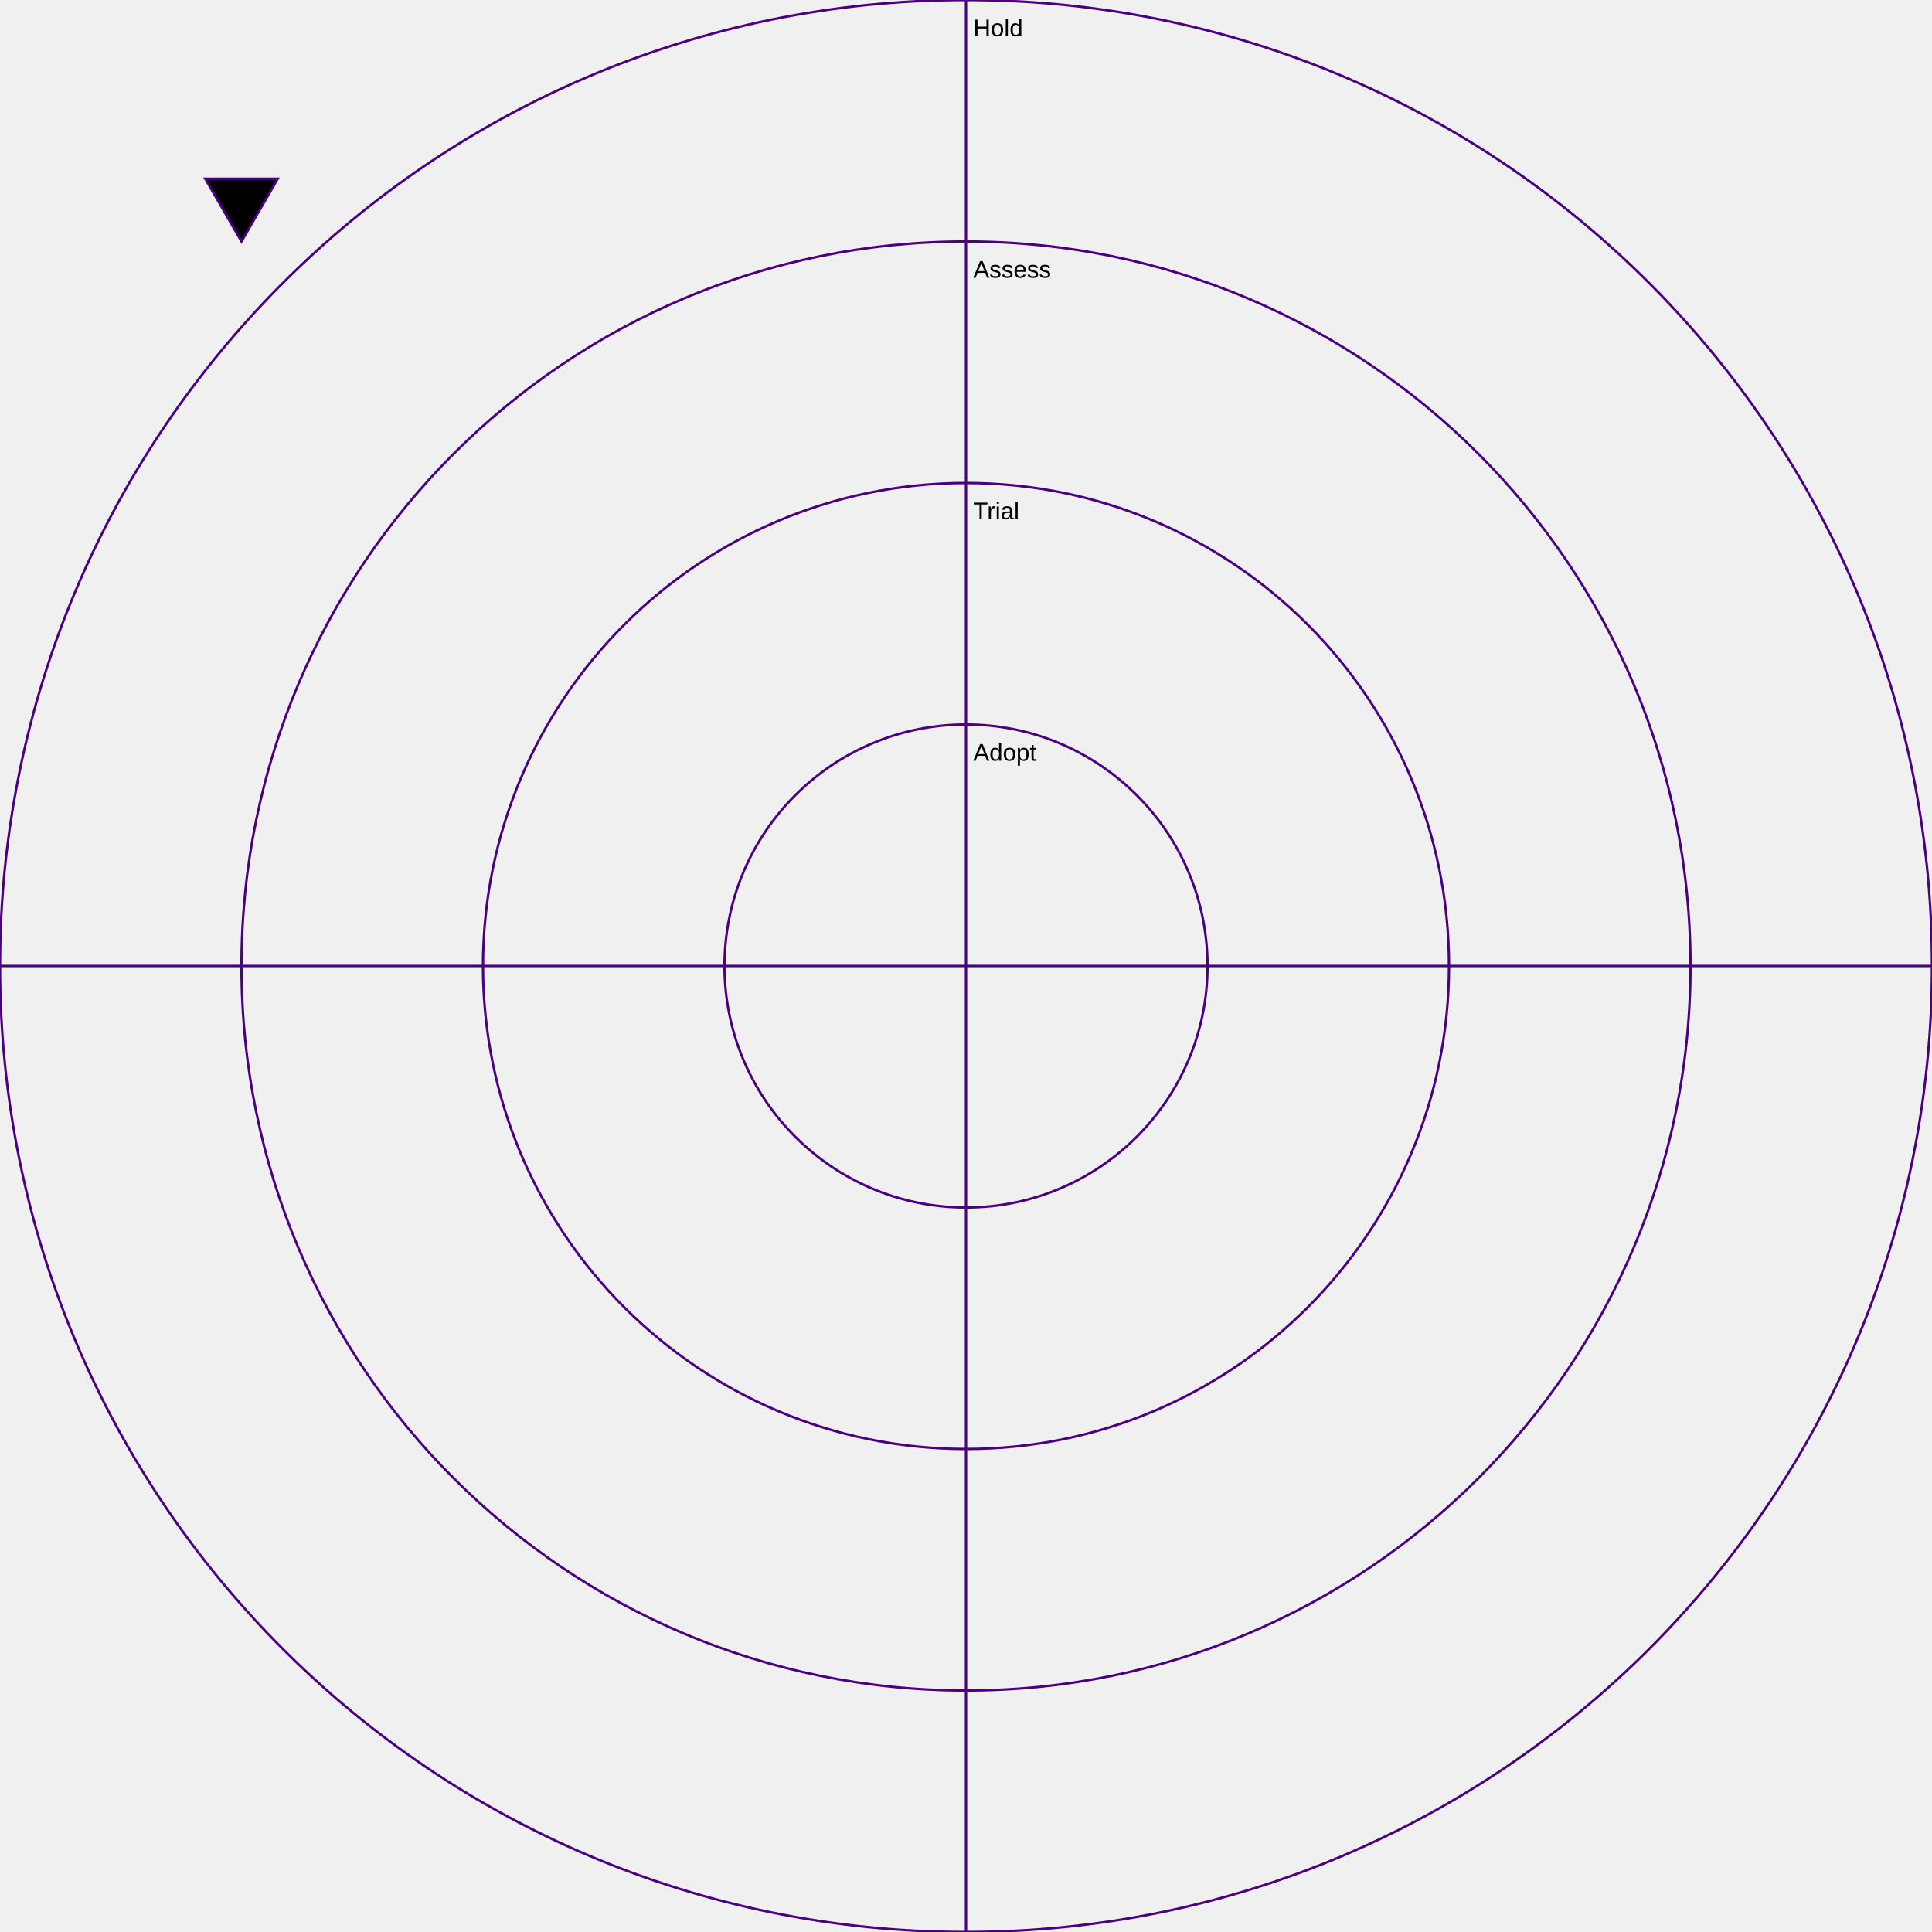
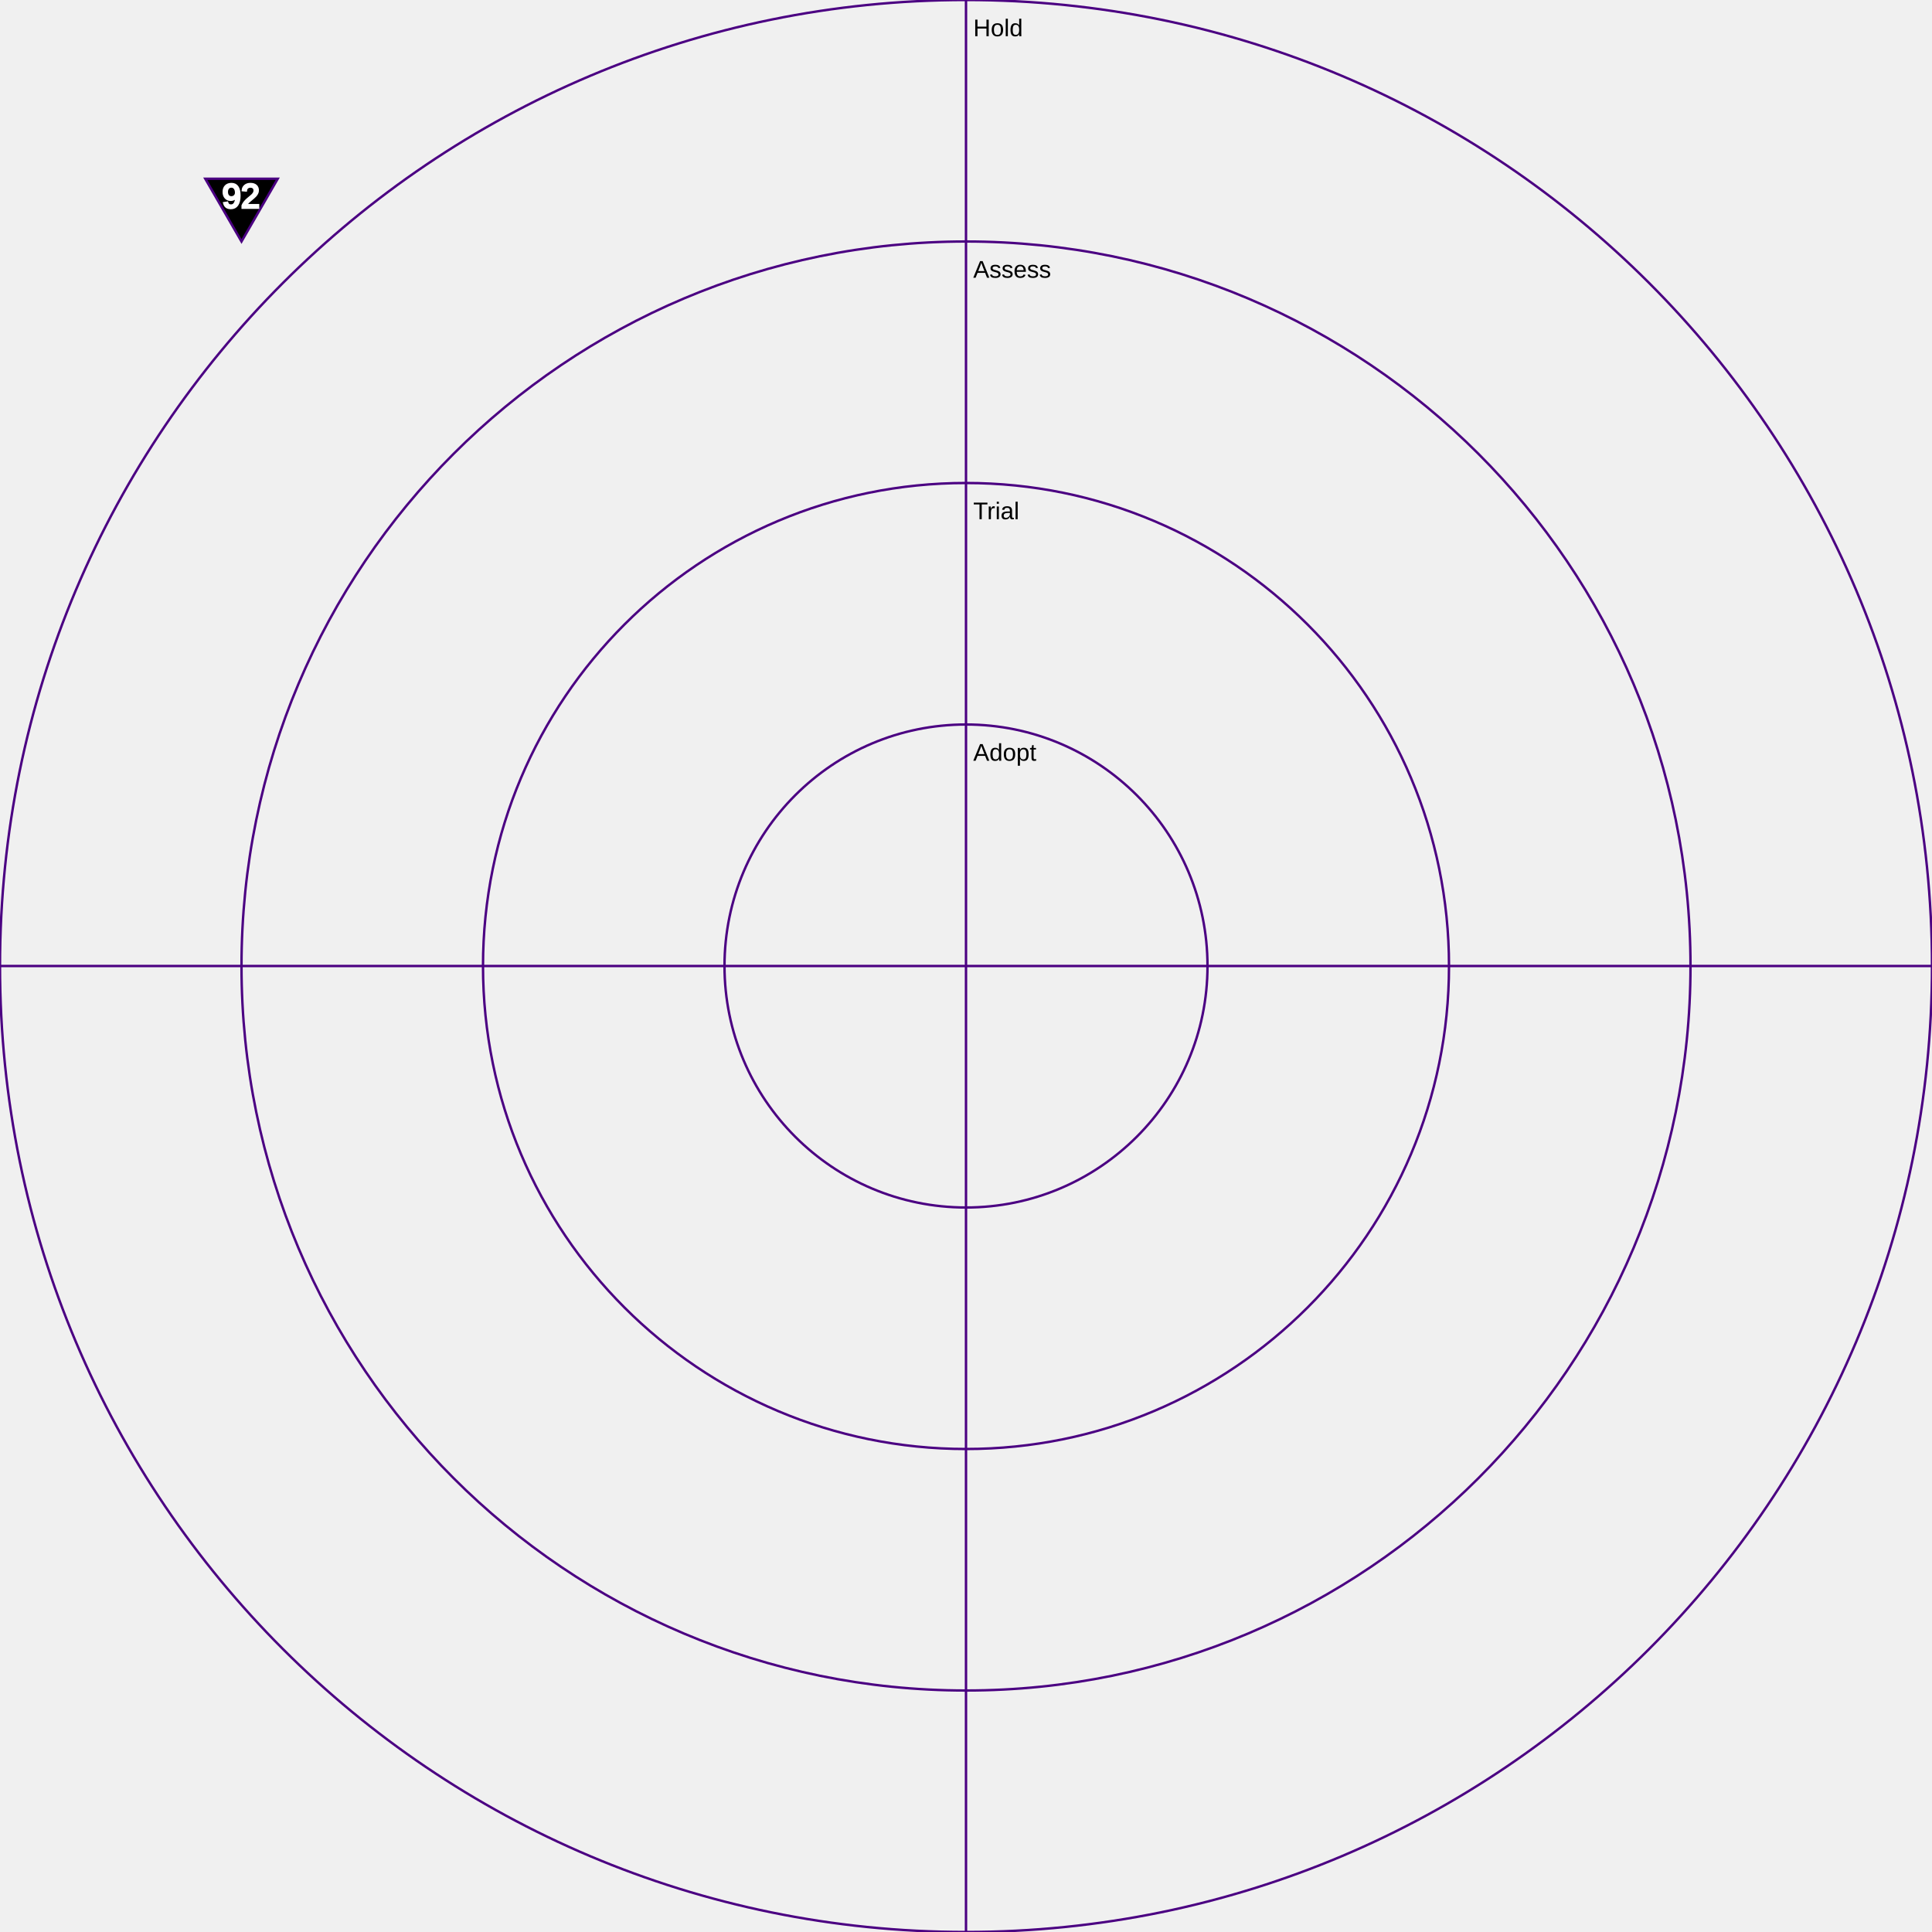
<svg xmlns="http://www.w3.org/2000/svg" height="800" version="1.1" width="800">
  <g stroke-width="1" stroke="indigo">
    <line x1="0.00" x2="800.00" y1="400.00" y2="400.00" />
    <line x1="400.00" x2="400.00" y1="0.00" y2="800.00" />
    <polygon points="85.00,74.02 115.00,74.02 100.00,100.00" />
+     <g fill="white" font-color="white" font-family="Arial, sans-serif" font-size="14" stroke="white">
+       <text x="92.00" y="86.00">92</text>
+     </g>
  </g>
  <g fill="none" stroke-width="1" stroke="indigo">
-     <circle cx="400.00" cy="400.00" label="ASdc" r="100.0" />
-     <circle cx="400.00" cy="400.00" label="ASdc" r="200.0" />
-     <circle cx="400.00" cy="400.00" label="ASdc" r="300.0" />
-     <circle cx="400.00" cy="400.00" label="ASdc" r="400.0" />
+     <circle cx="400.00" cy="400.00" r="100.0" />
+     <circle cx="400.00" cy="400.00" r="200.0" />
+     <circle cx="400.00" cy="400.00" r="300.0" />
+     <circle cx="400.00" cy="400.00" r="400.0" />
  </g>
  <g fill="#000" font-family="Arial, sans-serif" font-size="10">
    <text x="403.00" y="315.00">Adopt</text>
    <text x="403.00" y="215.00">Trial</text>
    <text x="403.00" y="115.00">Assess</text>
    <text x="403.00" y="15.00">Hold</text>
  </g>
</svg>
